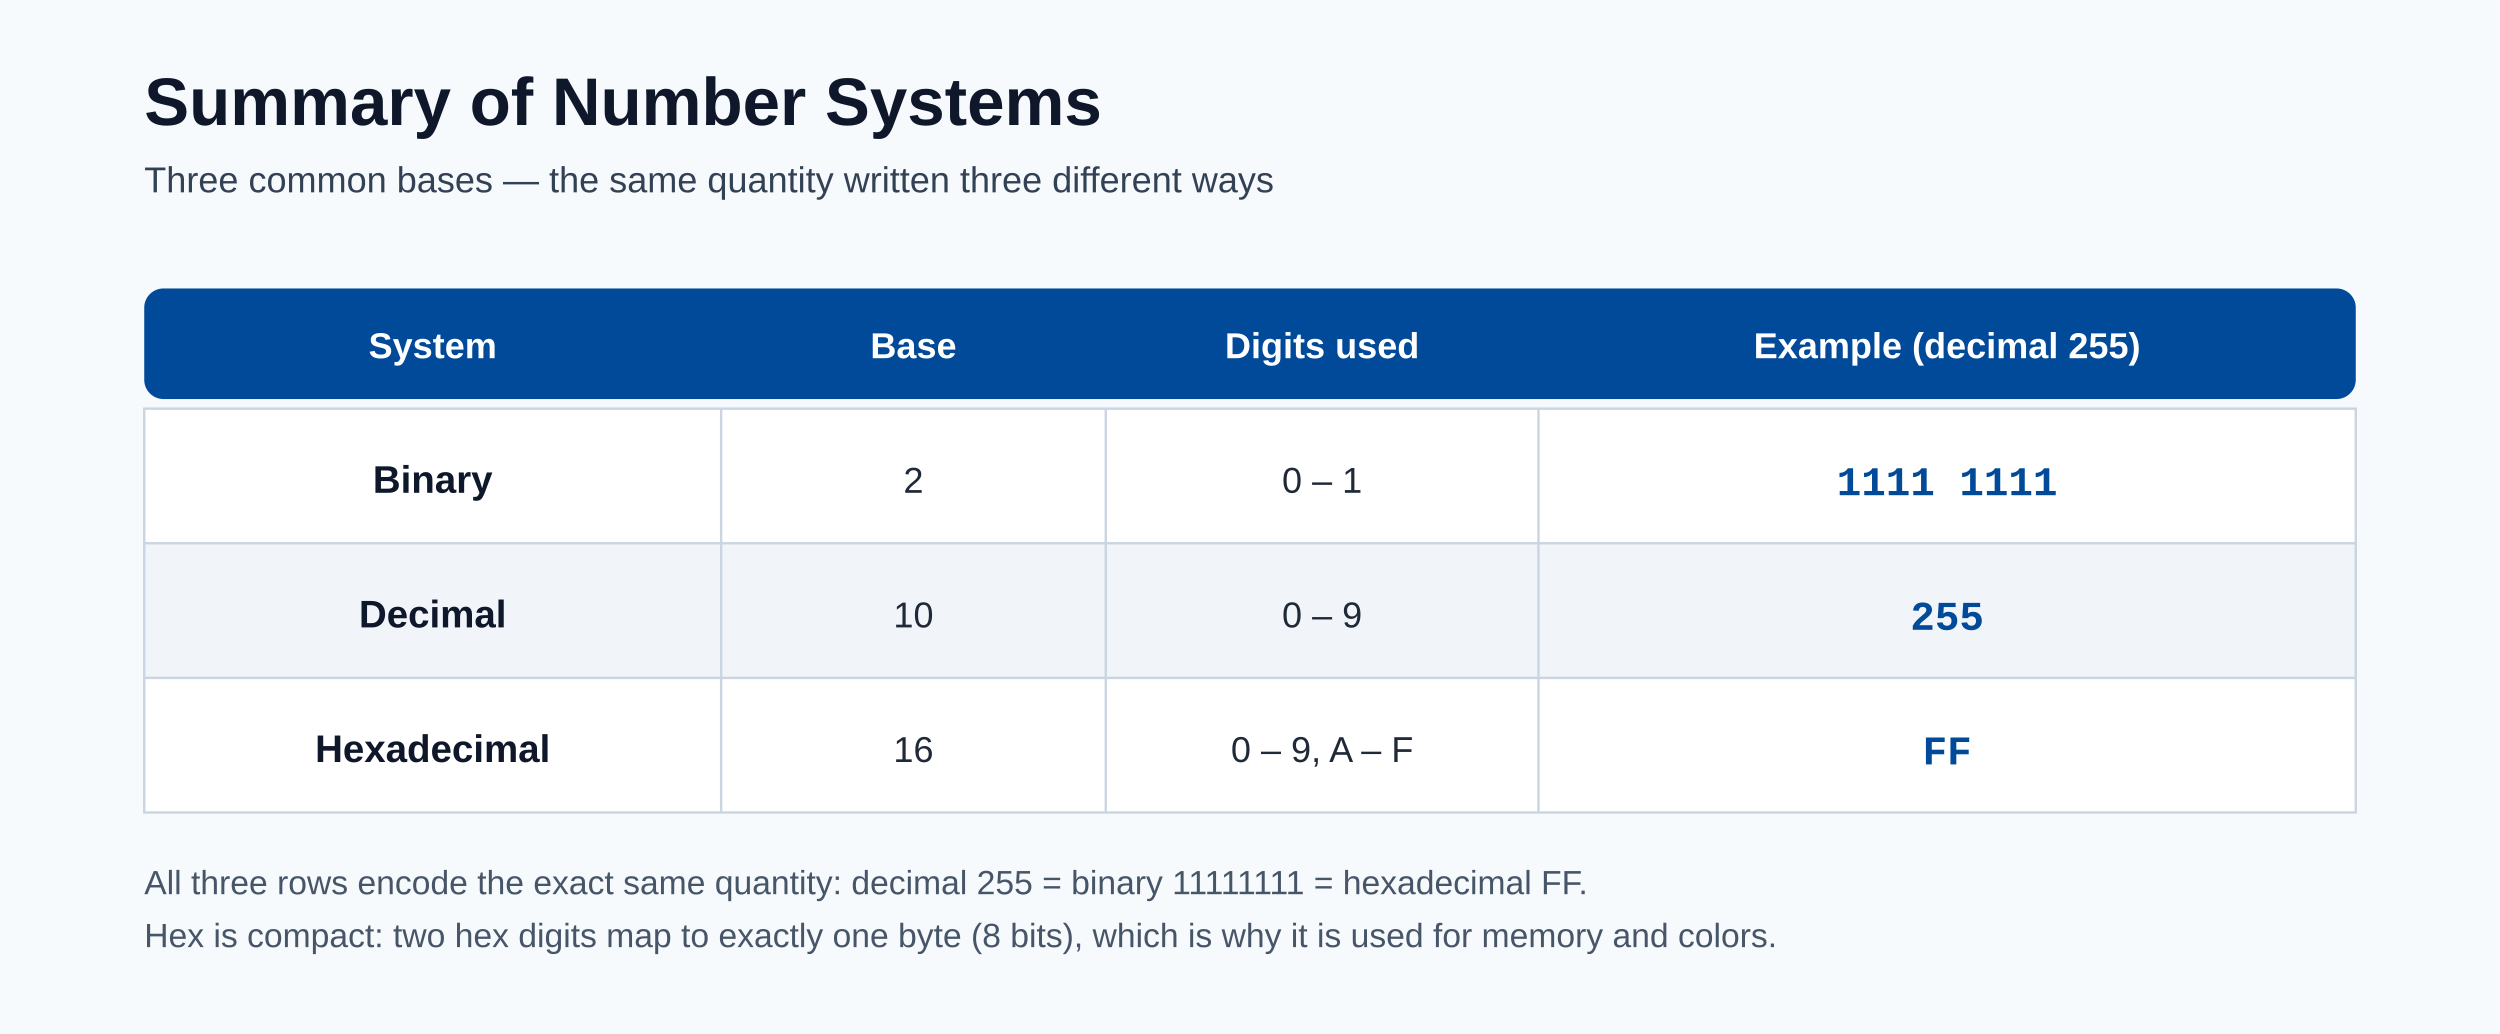
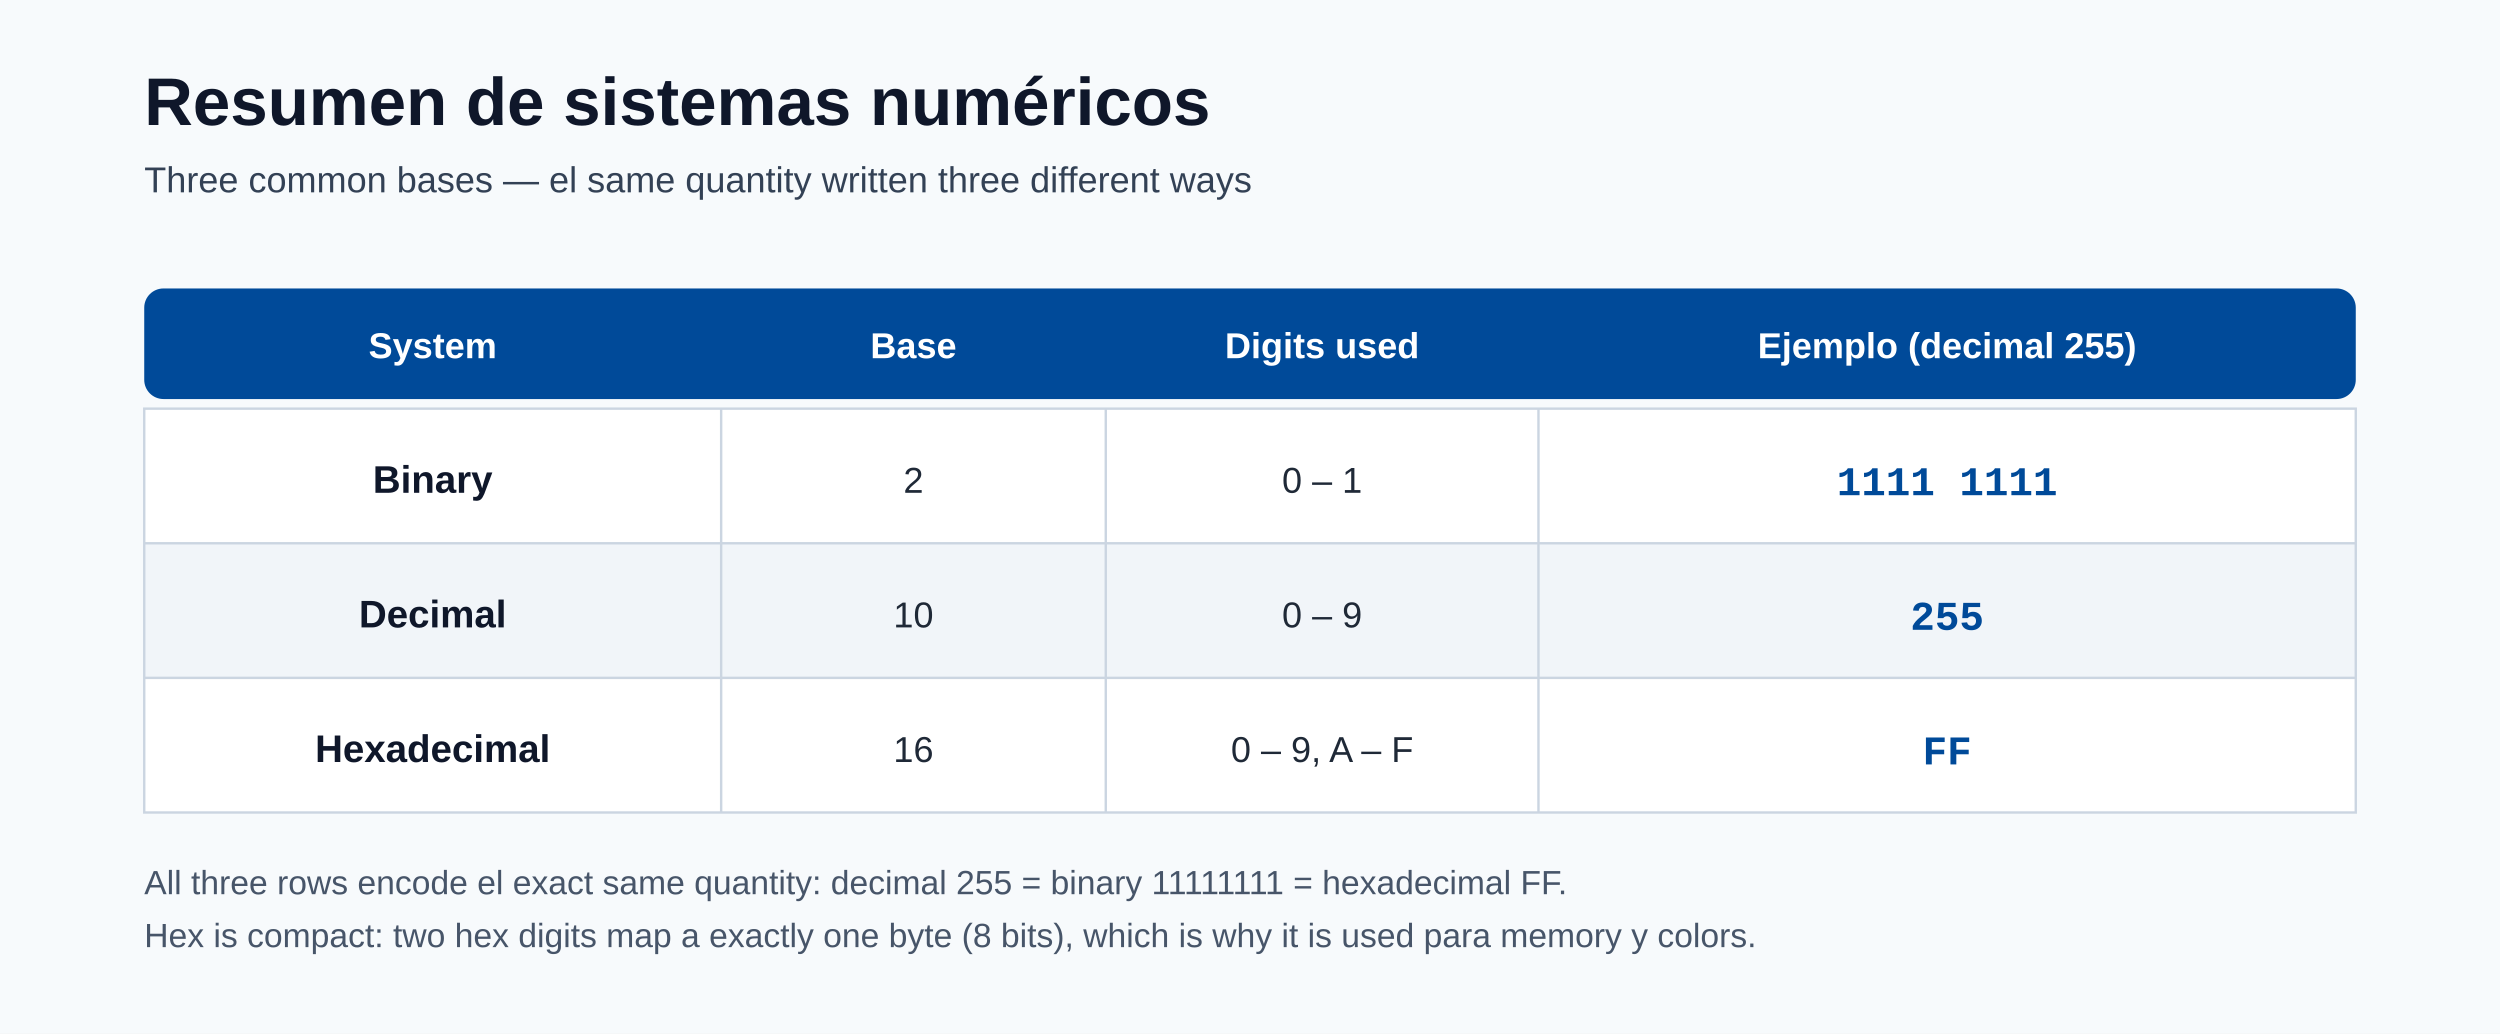
<svg xmlns="http://www.w3.org/2000/svg" width="1040" height="430" viewBox="0 0 1040 430" role="img" aria-labelledby="title desc">
  <defs>
    <style>
      .bg { fill: #f7fafc; }
      .title { fill: #0f172a; font-family: Segoe UI, Arial, sans-serif; font-size: 28px; font-weight: 700; }
      .subtitle { fill: #334155; font-family: Segoe UI, Arial, sans-serif; font-size: 15px; }
      .chead { font-family: Segoe UI, Arial, sans-serif; font-size: 15px; font-weight: 700; fill: #ffffff; }
      .cell { font-family: Segoe UI, Arial, sans-serif; font-size: 15px; fill: #1f2937; }
      .cellb { font-family: Segoe UI, Arial, sans-serif; font-size: 16px; font-weight: 700; fill: #0f172a; }
      .mono { font-family: Consolas, "Courier New", monospace; font-size: 17px; font-weight: 700; fill: #004a99; }
      .note { font-family: Segoe UI, Arial, sans-serif; font-size: 14px; fill: #475569; }
      .grid { stroke: #cbd5e1; stroke-width: 1; }
    </style>
  </defs>
  <rect class="bg" x="0" y="0" width="1040" height="430" />
-   <text class="title" x="60" y="52">Summary of Number Systems</text>
-   <text class="subtitle" x="60" y="80">Three common bases — the same quantity written three different ways</text>
+   <text class="title" x="60" y="52">Resumen de sistemas numéricos</text>
+   <text class="subtitle" x="60" y="80">Three common bases — el same quantity written three different ways</text>
  <rect x="60" y="120" width="920" height="46" rx="8" fill="#004a99" />
  <text class="chead" x="180" y="149" text-anchor="middle">System</text>
  <text class="chead" x="380" y="149" text-anchor="middle">Base</text>
  <text class="chead" x="550" y="149" text-anchor="middle">Digits used</text>
-   <text class="chead" x="810" y="149" text-anchor="middle">Example (decimal 255)</text>
+   <text class="chead" x="810" y="149" text-anchor="middle">Ejemplo (decimal 255)</text>
  <rect x="60" y="170" width="920" height="56" fill="#ffffff" />
  <rect x="60" y="226" width="920" height="56" fill="#f1f5f9" />
  <rect x="60" y="282" width="920" height="56" fill="#ffffff" />
  <text class="cellb" x="180" y="205" text-anchor="middle">Binary</text>
  <text class="cell" x="380" y="205" text-anchor="middle">2</text>
  <text class="cell" x="550" y="205" text-anchor="middle">0 – 1</text>
  <text class="mono" x="810" y="206" text-anchor="middle">1111 1111</text>
  <text class="cellb" x="180" y="261" text-anchor="middle">Decimal</text>
  <text class="cell" x="380" y="261" text-anchor="middle">10</text>
  <text class="cell" x="550" y="261" text-anchor="middle">0 – 9</text>
  <text class="mono" x="810" y="262" text-anchor="middle">255</text>
  <text class="cellb" x="180" y="317" text-anchor="middle">Hexadecimal</text>
  <text class="cell" x="380" y="317" text-anchor="middle">16</text>
  <text class="cell" x="550" y="317" text-anchor="middle">0 – 9, A – F</text>
  <text class="mono" x="810" y="318" text-anchor="middle">FF</text>
  <rect x="60" y="170" width="920" height="168" fill="none" class="grid" />
  <line class="grid" x1="60" y1="226" x2="980" y2="226" />
  <line class="grid" x1="60" y1="282" x2="980" y2="282" />
  <line class="grid" x1="300" y1="170" x2="300" y2="338" />
  <line class="grid" x1="460" y1="170" x2="460" y2="338" />
  <line class="grid" x1="640" y1="170" x2="640" y2="338" />
-   <text class="note" x="60" y="372">All three rows encode the exact same quantity: decimal 255 = binary 11111111 = hexadecimal FF.</text>
-   <text class="note" x="60" y="394">Hex is compact: two hex digits map to exactly one byte (8 bits), which is why it is used for memory and colors.</text>
+   <text class="note" x="60" y="372">All three rows encode el exact same quantity: decimal 255 = binary 11111111 = hexadecimal FF.</text>
+   <text class="note" x="60" y="394">Hex is compact: two hex digits map a exactly one byte (8 bits), which is why it is used para memory y colors.</text>
</svg>
